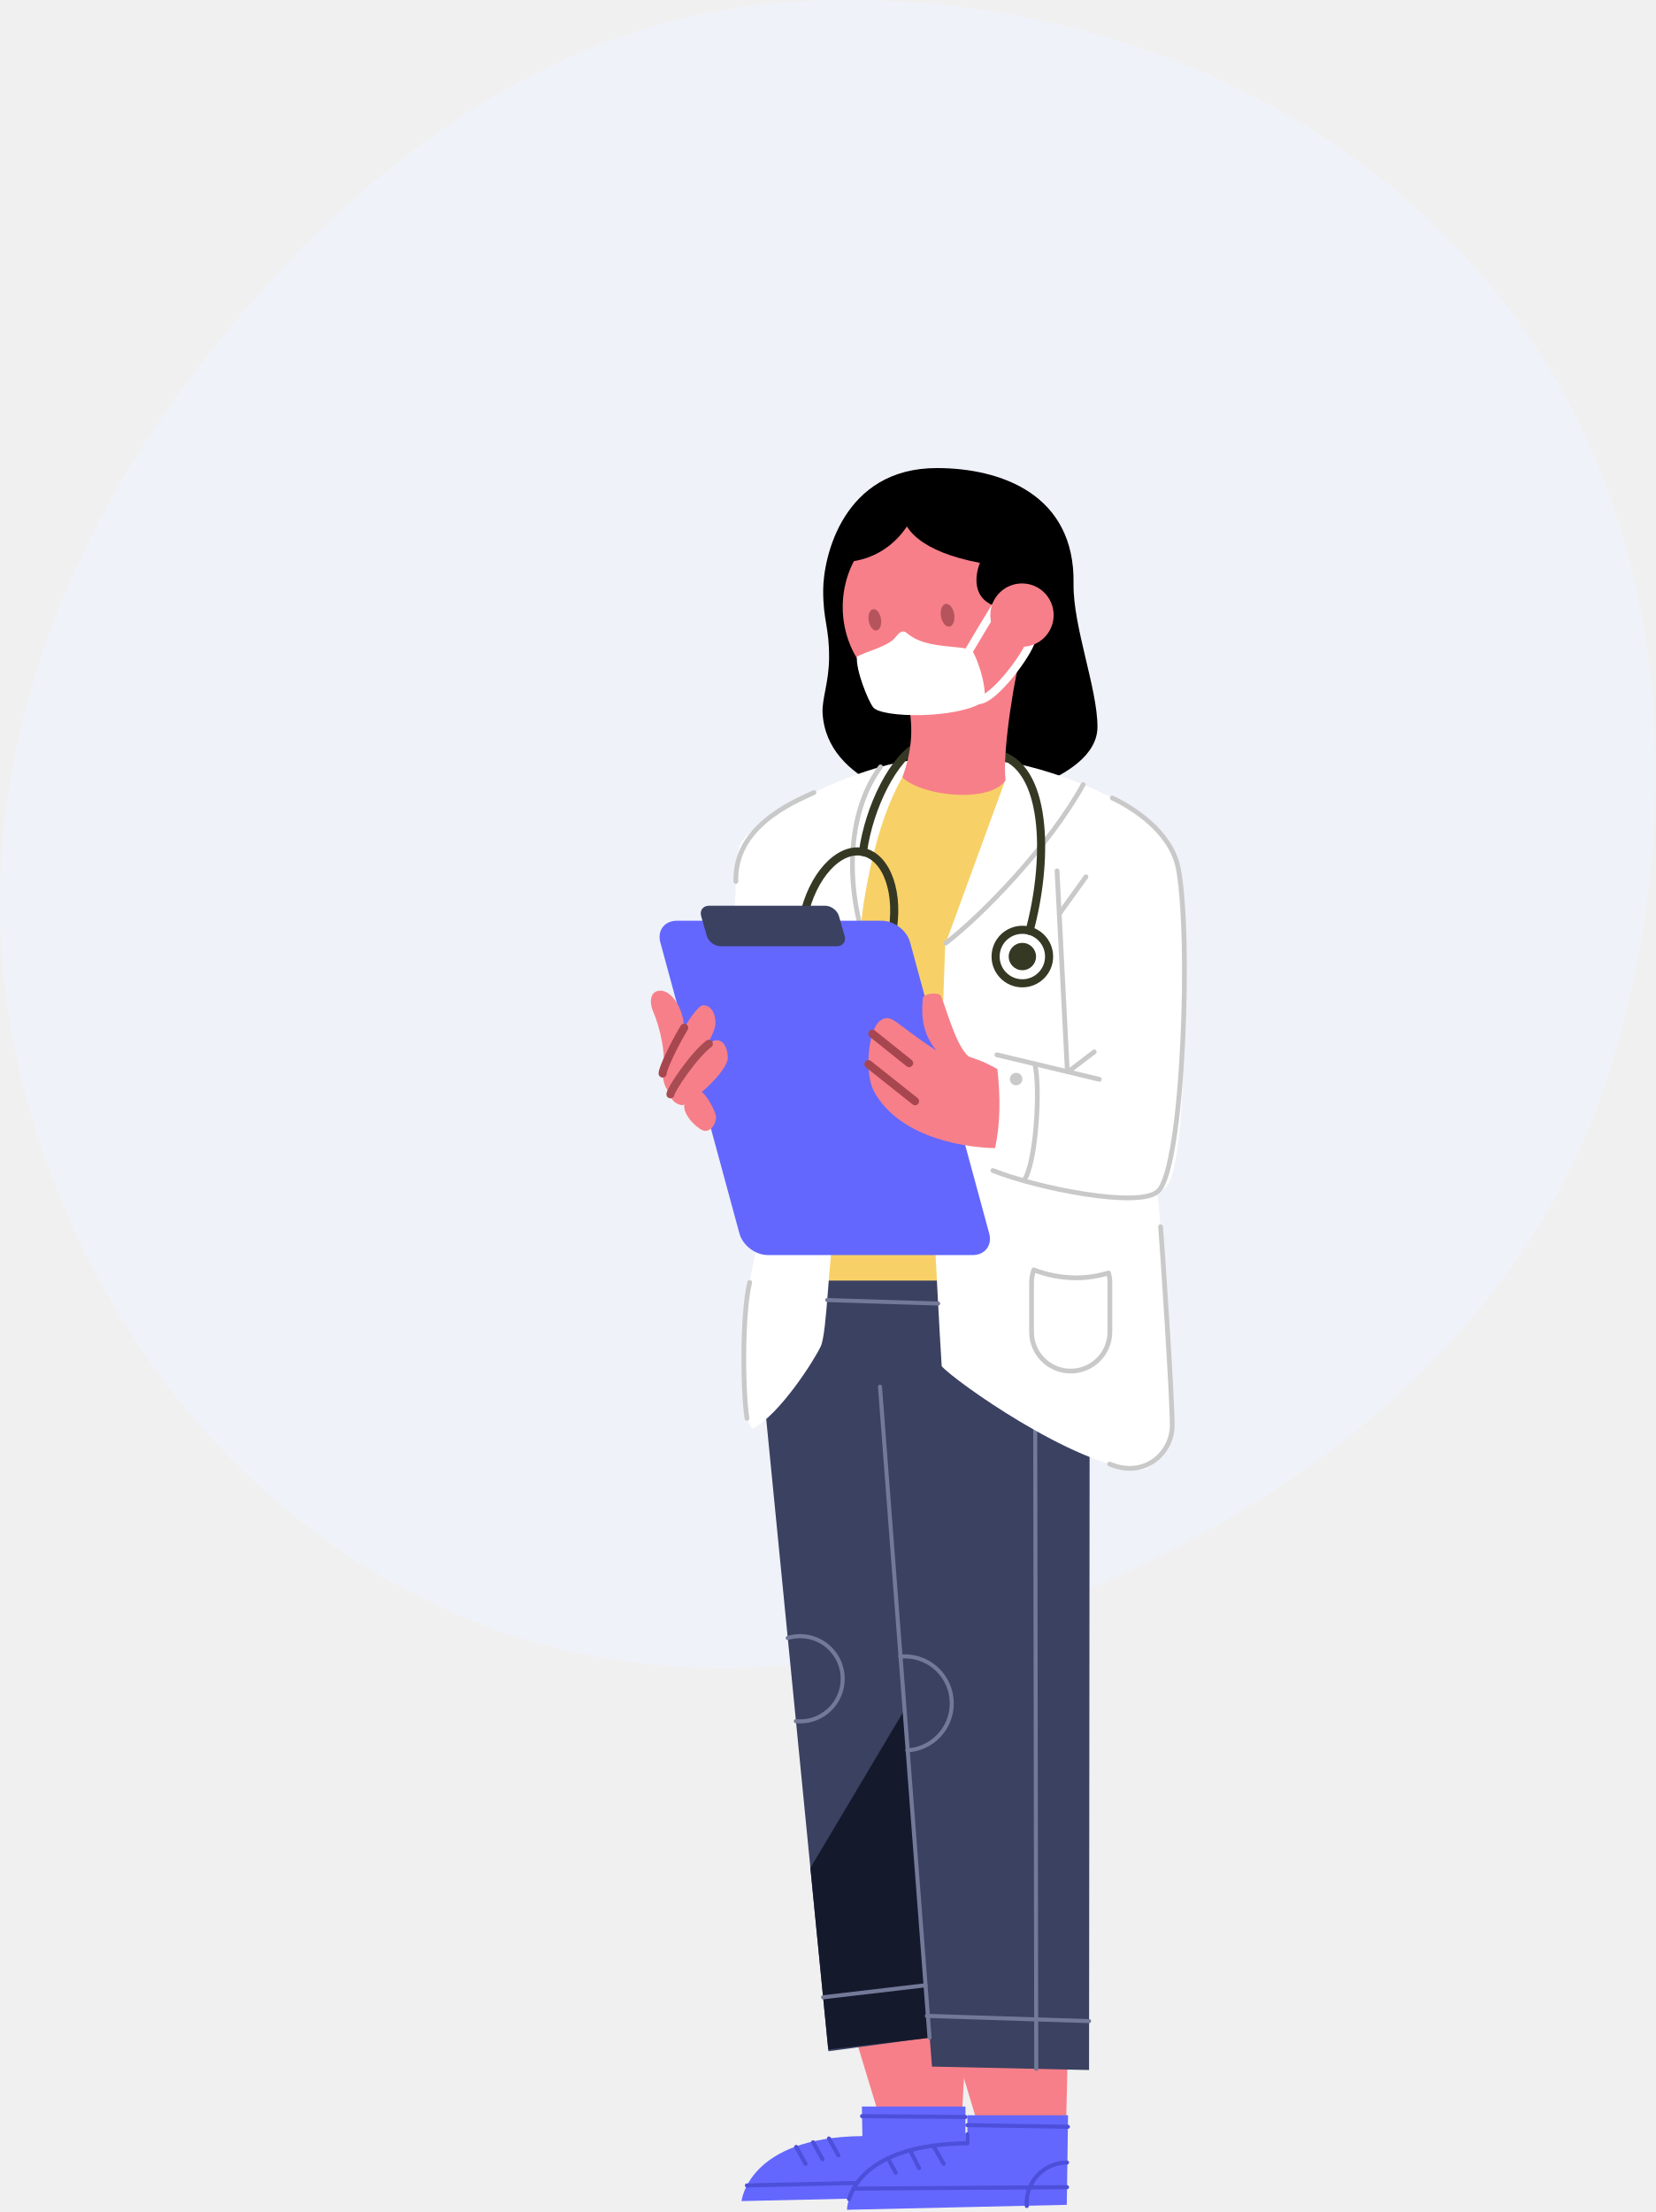
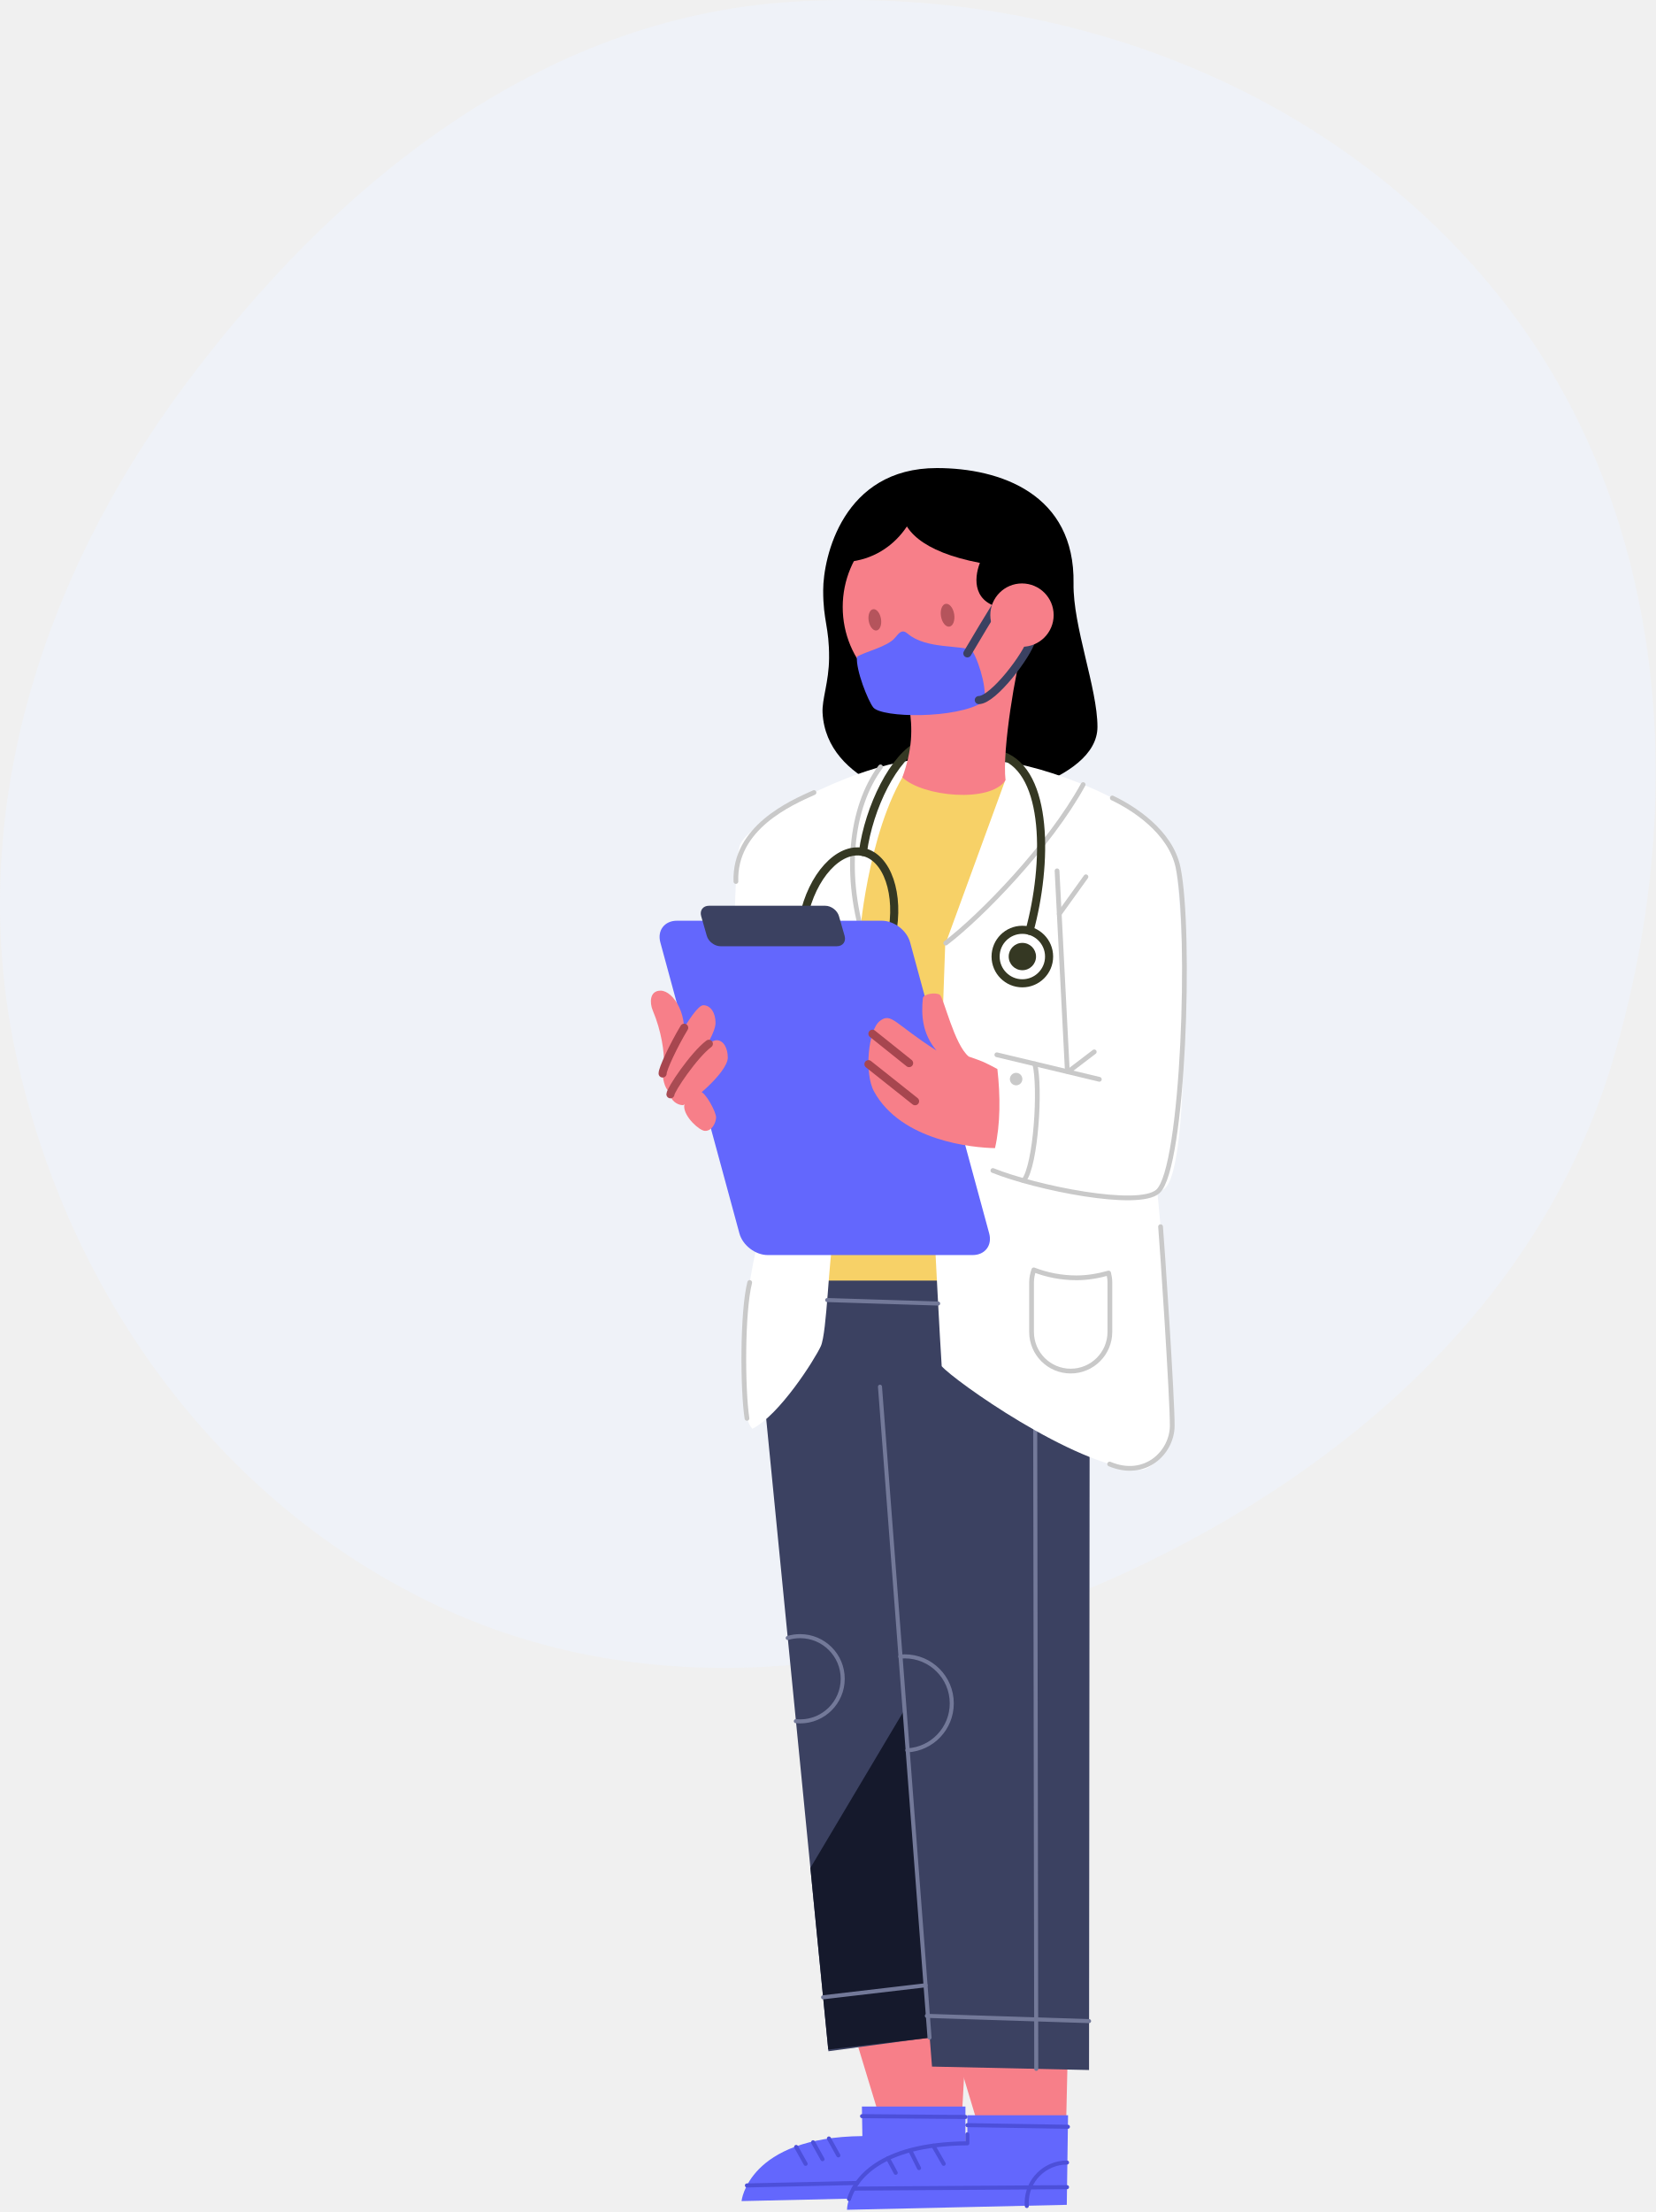
<svg xmlns="http://www.w3.org/2000/svg" width="697" height="931" viewBox="0 0 697 931" fill="none">
-   <path fill-rule="evenodd" clip-rule="evenodd" d="M333.284 0.765C447.46 -6.456 563.576 37.556 633.688 127.989C702.818 217.155 711.124 338.414 678.902 446.552C649.211 546.195 568.998 617.662 474.73 661.459C382.388 704.361 277 719.284 184.779 676.123C91.375 632.407 27.617 543.226 6.406 442.273C-14.352 343.474 16.947 244.326 77.013 163.196C140.336 77.666 227.101 7.481 333.284 0.765Z" fill="#EFF2F8" />
  <g clip-path="url(#clip0)">
-     <path fill-rule="evenodd" clip-rule="evenodd" d="M361.32 861.64L370.03 890.32L404.89 891.57L407.22 848.46L361.32 861.64Z" fill="#F77F89" />
-     <path fill-rule="evenodd" clip-rule="evenodd" d="M406.43 886.61L406.42 924.28L312.17 926.41C312.17 926.41 314.85 899.5 363.04 899.05C362.86 887.22 362.84 886.61 362.84 886.61H406.43V886.61Z" fill="#6367FD" />
-     <path fill-rule="evenodd" clip-rule="evenodd" d="M449.42 867.06L448.78 895.29L412.38 896.57L402.92 865.14L449.42 867.06Z" fill="#F77F89" />
-     <path fill-rule="evenodd" clip-rule="evenodd" d="M394.37 197C354.76 197 346.56 234.63 346.54 248.45C346.52 261.62 349.11 263.63 349.02 276.98C348.95 287.12 345.98 294.22 346.28 300.01C347.85 330.02 388.41 338.66 399.98 338.83C411.55 339 462 329.24 462 305.92C462 289.65 451.64 263.63 451.93 245.56C452.54 207.95 421.16 197 394.37 197Z" fill="black" />
-     <path fill-rule="evenodd" clip-rule="evenodd" d="M449.62 890.28L449.09 927.98L356.56 930.07C356.56 930.07 356.56 902.58 407.23 902.09C407.23 896.56 407.23 890.28 407.23 890.28H449.62V890.28Z" fill="#6367FD" />
-     <path fill-rule="evenodd" clip-rule="evenodd" d="M458.7 607.5L458.46 871.24L392.35 869.8L391.39 857.59L348.75 863.34L321.68 588.34L336.29 517.91L432.83 515.27L458.7 607.5Z" fill="#3B4161" />
-     <path fill-rule="evenodd" clip-rule="evenodd" d="M380.8 719.56L341.15 786.19L348.67 862.63L391.39 857.67L380.8 719.56Z" fill="#15192C" />
-     <path fill-rule="evenodd" clip-rule="evenodd" d="M408.6 538.98H338.37L328.85 435.22L341.54 355.7L365.55 332.59L389.63 321.86L433.06 328.51L408.6 538.98Z" fill="#F7D167" />
-     <path d="M436.24 870.75L435.78 590.22" stroke="#737999" stroke-width="1.703" stroke-linecap="round" stroke-linejoin="round" />
-     <path fill-rule="evenodd" clip-rule="evenodd" d="M420.69 320.58C437.11 321.03 486.14 338.83 493.3 356.89C498.74 370.59 502.47 494.55 489.69 500.6C488.26 501.28 487.13 501.53 487.13 501.53C487.9 505.33 495.26 593.32 493.39 600.65C491.52 607.98 486.61 619.04 479.5 618.63C452 617.02 401.46 580.89 396.43 575.01C395.66 563.85 393.53 521.93 393.53 521.93L397.91 397.55L422.98 328.96C422.98 328.96 404.27 320.13 420.69 320.58Z" fill="white" />
-     <path fill-rule="evenodd" clip-rule="evenodd" d="M384.91 319.8C356.68 323.31 316.83 345.2 311.7 355.17C307.38 363.56 309.58 472.04 309.58 472.04C309.58 472.04 325.54 493.99 318.36 525.56C311.74 554.68 309.78 593.99 316.73 601.35C328.17 595.56 342.88 572.34 345.53 566.62C348.19 560.9 348.86 528.54 350.9 521.6C352.94 514.66 362.07 392.17 362.07 392.17C362.07 392.17 366.33 342.7 384.91 319.8Z" fill="white" />
-     <path d="M455.98 330.22C441.77 356.14 412.95 385.66 398.14 396.93" stroke="#C9C9C9" stroke-width="2" stroke-linecap="round" stroke-linejoin="round" />
-     <path d="M370.67 322.77C358.01 339.83 354.76 368.82 364.64 398.26" stroke="#C9C9C9" stroke-width="2" stroke-linecap="round" stroke-linejoin="round" />
-     <path d="M441.64 402.6C441.64 396.38 436.6 391.34 430.38 391.34C424.16 391.34 419.12 396.38 419.12 402.6C419.12 408.82 424.16 413.86 430.38 413.86C436.6 413.86 441.64 408.82 441.64 402.6Z" stroke="#353823" stroke-width="3.406" stroke-linecap="round" stroke-linejoin="round" />
-     <path fill-rule="evenodd" clip-rule="evenodd" d="M436.14 402.6C436.14 399.42 433.57 396.85 430.39 396.85C427.21 396.85 424.64 399.42 424.64 402.6C424.64 405.78 427.21 408.35 430.39 408.35C433.56 408.35 436.14 405.77 436.14 402.6Z" fill="#353823" />
-     <path d="M433.41 391.75C441.01 363.84 441.5 324.97 421.88 317.99" stroke="#353823" stroke-width="3.406" stroke-linecap="round" stroke-linejoin="round" />
-     <path d="M387.64 313.25C376.45 317.99 365.78 339.85 363.28 358.58" stroke="#353823" stroke-width="3.406" stroke-linecap="round" stroke-linejoin="round" />
-     <path d="M375.35 393.73C378.93 376.44 373.53 360.7 363.29 358.58C353.05 356.46 341.84 368.76 338.26 386.05C334.68 403.34 340.08 419.08 350.32 421.2C360.56 423.32 371.77 411.02 375.35 393.73Z" stroke="#353823" stroke-width="3.406" stroke-linecap="round" stroke-linejoin="round" />
-     <path d="M444.99 366.52L449.31 450.64" stroke="#C9C9C9" stroke-width="2" stroke-linecap="round" stroke-linejoin="round" />
-     <path d="M457.15 369.03L445.92 384.66" stroke="#C9C9C9" stroke-width="2" stroke-linecap="round" stroke-linejoin="round" />
-     <path fill-rule="evenodd" clip-rule="evenodd" d="M419.64 443.94L462.79 454.27Z" fill="#606060" />
-     <path d="M419.64 443.94L462.79 454.27" stroke="#C9C9C9" stroke-width="2" stroke-linecap="round" stroke-linejoin="round" />
-     <path d="M460.65 442.72L449.62 451.12" stroke="#C9C9C9" stroke-width="2" stroke-linecap="round" stroke-linejoin="round" />
-     <path d="M417.98 492.65C436.14 499.96 479.28 508.71 487.43 501.46C498.33 491.78 501.46 391.76 495.97 365.23C492.77 349.8 476.66 339.85 468.26 335.86" stroke="#C9C9C9" stroke-width="2" stroke-linecap="round" stroke-linejoin="round" />
-     <path d="M430.96 496.93C436.13 490.36 438.12 457.6 435.62 447.77" stroke="#C9C9C9" stroke-width="2" stroke-linecap="round" stroke-linejoin="round" />
-     <path fill-rule="evenodd" clip-rule="evenodd" d="M430.39 454.17C430.39 452.72 429.21 451.54 427.76 451.54C426.31 451.54 425.13 452.72 425.13 454.17C425.13 455.62 426.31 456.8 427.76 456.8C429.21 456.8 430.39 455.62 430.39 454.17Z" fill="#C9C9C9" />
-     <path d="M435.2 534.47C440.71 536.6 446.79 537.82 453.21 537.82C457.95 537.82 462.42 536.99 466.7 535.8C467.01 537.06 467.23 538.33 467.23 539.68V560.57C467.23 569.67 459.84 577.07 450.73 577.07C441.62 577.07 434.26 569.68 434.26 560.57V539.68C434.27 537.85 434.65 536.12 435.2 534.47Z" stroke="#C9C9C9" stroke-width="2" stroke-linecap="round" stroke-linejoin="round" />
-     <path fill-rule="evenodd" clip-rule="evenodd" d="M371.2 387.52H284.97C279.74 387.52 276.62 391.61 277.99 396.65L311.27 519.11C312.64 524.15 317.99 528.24 323.22 528.24H409.44C414.67 528.24 417.79 524.15 416.42 519.11L383.14 396.65C381.77 391.61 376.42 387.52 371.2 387.52Z" fill="#6367FD" />
-     <path fill-rule="evenodd" clip-rule="evenodd" d="M347.4 381.22H298.46C295.96 381.22 294.48 383.17 295.17 385.58L297.55 393.9C298.24 396.31 300.83 398.26 303.33 398.26H352.27C354.78 398.26 356.25 396.31 355.56 393.9L353.18 385.58C352.49 383.17 349.9 381.22 347.4 381.22Z" fill="#3B4161" />
-     <path fill-rule="evenodd" clip-rule="evenodd" d="M419.87 449.94C414.2 446.92 414.2 446.92 407.81 444.68C401.74 439.72 397.28 419.92 395.67 418.72C394.06 417.52 388.7 418.28 388.5 420.15C387.8 427 388.17 435 394.24 442.16C376.59 430.93 375.29 425.95 370.39 429.72C365.48 433.48 363.78 451.81 367.95 459.4C379.43 480.26 409.62 483.09 418.87 483.23C421.16 473.27 421.16 461.24 419.87 449.94Z" fill="#F77F89" />
-     <path d="M458.47 850.65L390.18 848.45" stroke="#737999" stroke-width="1.703" stroke-linecap="round" stroke-linejoin="round" />
-     <path d="M370.45 583.65L391.31 857.59" stroke="#737999" stroke-width="1.703" stroke-linecap="round" stroke-linejoin="round" />
-     <path d="M389.63 835.58L346.51 840.63" stroke="#737999" stroke-width="1.703" stroke-linecap="round" stroke-linejoin="round" />
-     <path d="M335.03 724.42C335.62 724.48 336.22 724.51 336.82 724.51C346.73 724.51 354.76 716.48 354.76 706.57C354.76 696.66 346.73 688.63 336.82 688.63C335.01 688.63 333.26 688.9 331.61 689.4" stroke="#737999" stroke-width="1.703" stroke-linecap="round" stroke-linejoin="round" />
-     <path d="M381.97 736.69C392.4 736.13 400.67 727.49 400.67 716.93C400.67 706 391.81 697.14 380.88 697.14C380.24 697.14 379.61 697.17 378.98 697.23" stroke="#737999" stroke-width="1.703" stroke-linecap="round" stroke-linejoin="round" />
-     <path d="M367.27 435.09L382.71 447.45" stroke="#A7464F" stroke-width="3.406" stroke-linecap="round" stroke-linejoin="round" />
-     <path d="M365.59 447.89L385.22 463.49" stroke="#A7464F" stroke-width="3.406" stroke-linecap="round" stroke-linejoin="round" />
-     <path fill-rule="evenodd" clip-rule="evenodd" d="M279.46 447.3C279.7 443.18 278.5 434.03 274.8 425.31C273.46 422.15 273.38 416.95 278.09 416.95C283.45 416.95 290.63 427.7 287.06 440.51C283.5 453.33 279.11 453.12 279.46 447.3Z" fill="#F77F89" />
-     <path fill-rule="evenodd" clip-rule="evenodd" d="M296.06 423.09C291.81 423.09 278.85 448.71 278.95 451.82C279.05 454.93 280.38 459.66 282.39 459.42C284.4 459.18 301.22 437.77 301.22 430.5C301.22 426.29 299.17 423.09 296.06 423.09Z" fill="#F77F89" />
-     <path fill-rule="evenodd" clip-rule="evenodd" d="M301.65 437.81C296.34 437.81 282.34 458.23 282.24 460.57C282.14 462.91 284.97 465.06 287.31 465.15C289.65 465.25 306.38 451.53 306.38 445.12C306.38 441.26 304.66 437.81 301.65 437.81Z" fill="#F77F89" />
-     <path fill-rule="evenodd" clip-rule="evenodd" d="M296.72 475.97C294.43 475.86 288.02 470.14 288.02 465.64C288.02 463.87 292.49 459.29 294.74 459.43C296.99 459.57 301.55 468.17 301.46 470.37C301.35 472.57 299.73 476.11 296.72 475.97Z" fill="#F77F89" />
-     <path d="M288.02 432.56C283.43 440.2 278.89 449.97 278.95 451.82" stroke="#A7464F" stroke-width="3.406" stroke-linecap="round" stroke-linejoin="round" />
-     <path d="M298.41 439.31C292.09 444.07 282.32 458.61 282.24 460.57" stroke="#A94B53" stroke-width="3.406" stroke-linecap="round" stroke-linejoin="round" />
-     <path fill-rule="evenodd" clip-rule="evenodd" d="M436.56 255.49C436.56 232.6 418.25 214.04 395.66 214.04C373.07 214.04 354.76 232.6 354.76 255.49C354.76 278.38 373.07 296.94 395.66 296.94C418.25 296.94 436.56 278.39 436.56 255.49Z" fill="#F77F89" />
-     <path fill-rule="evenodd" clip-rule="evenodd" d="M401.68 258.48C401.25 255.83 399.65 253.89 398.12 254.14C396.59 254.39 395.7 256.74 396.13 259.39C396.56 262.04 398.16 263.98 399.69 263.73C401.22 263.48 402.11 261.13 401.68 258.48Z" fill="#B5545C" />
-     <path fill-rule="evenodd" clip-rule="evenodd" d="M370.87 260.46C370.46 257.99 368.98 256.18 367.55 256.41C366.12 256.64 365.29 258.84 365.7 261.31C366.11 263.78 367.59 265.59 369.02 265.36C370.45 265.12 371.28 262.93 370.87 260.46Z" fill="#B5545C" />
-     <path fill-rule="evenodd" clip-rule="evenodd" d="M430.31 273.74C427.88 280.5 421.77 315.63 423.31 328.39C416.9 338.09 388.38 335.34 379.88 327.18C384.11 315.37 384.28 306.9 382.72 296.94C381.26 287.62 432.74 266.98 430.31 273.74Z" fill="#F77F89" />
-     <path fill-rule="evenodd" clip-rule="evenodd" d="M379.43 212.98C379.08 222.83 388.07 232.24 412.51 236.91C409.83 243.82 409.61 254.22 422.96 256.08C438.53 258.26 439.8 238.37 439.8 238.37L416.48 210.82C416.48 210.82 379.77 203.13 379.43 212.98Z" fill="black" />
-     <path fill-rule="evenodd" clip-rule="evenodd" d="M386.77 206.07C387.74 214.83 377.7 236.04 354.38 236.65C337.8 236.65 385.8 197.31 386.77 206.07Z" fill="black" />
-     <path fill-rule="evenodd" clip-rule="evenodd" d="M413.82 295.47C416.05 292.64 412.78 279.74 409.28 273.83C405.02 271.32 389.91 273.41 382.12 266.71C379.82 264.73 378.6 266.19 376.81 268.39C373.68 272.23 364.27 274.22 360.75 276.42C360.23 282.02 365.38 294.84 367.59 297.71C371.09 302.22 402.9 302.63 413.82 295.47Z" fill="white" />
-     <path d="M407.23 275C409.3 271.56 418.29 256.17 421.16 252.27" stroke="white" stroke-width="3.406" stroke-linecap="round" stroke-linejoin="round" />
-     <path d="M412.05 294.65C418.14 294.65 432.61 275.6 434.27 269.21" stroke="white" stroke-width="3.406" stroke-linecap="round" stroke-linejoin="round" />
-     <path fill-rule="evenodd" clip-rule="evenodd" d="M443.56 258.89C443.56 251.53 437.59 245.56 430.23 245.56C422.87 245.56 416.9 251.53 416.9 258.89C416.9 266.25 422.87 272.22 430.23 272.22C437.59 272.22 443.56 266.25 443.56 258.89Z" fill="#F77F89" />
-     <path d="M359.33 921.16L449.19 920.54" stroke="#4C4FD9" stroke-width="1.703" stroke-linecap="round" stroke-linejoin="round" />
-     <path d="M357.41 925.57C359.88 917.75 369.54 902.45 407.23 902.09V898.3" stroke="#4C4FD9" stroke-width="1.703" stroke-linecap="round" stroke-linejoin="round" />
-     <path d="M449.19 910.18C439.81 910.18 432.21 917.78 432.21 927.15C432.21 927.6 432.23 928.04 432.26 928.48" stroke="#4C4FD9" stroke-width="1.703" stroke-linecap="round" stroke-linejoin="round" />
-     <path d="M397.27 910.72L392.87 903.08" stroke="#4C4FD9" stroke-width="1.703" stroke-linecap="round" stroke-linejoin="round" />
-     <path d="M386.89 912.52L383.13 905.02" stroke="#4C4FD9" stroke-width="1.703" stroke-linecap="round" stroke-linejoin="round" />
-     <path d="M377.07 914.49L373.8 908.42" stroke="#4C4FD9" stroke-width="1.703" stroke-linecap="round" stroke-linejoin="round" />
-     <path d="M394.93 548.64L348.23 547.17" stroke="#737999" stroke-width="1.703" stroke-linecap="round" stroke-linejoin="round" />
-     <path d="M449.55 895.13L407.23 894.44" stroke="#4C4FD9" stroke-width="1.703" stroke-linecap="round" stroke-linejoin="round" />
-     <path d="M406.43 891.01L362.91 890.66" stroke="#4C4FD9" stroke-width="1.703" stroke-linecap="round" stroke-linejoin="round" />
-     <path d="M314.43 919.82L360.85 918.78" stroke="#4C4FD9" stroke-width="1.703" stroke-linecap="round" stroke-linejoin="round" />
-     <path d="M348.95 900.06L352.93 907.18" stroke="#4C4FD9" stroke-width="1.703" stroke-linecap="round" stroke-linejoin="round" />
-     <path d="M342.28 901.65L346.26 908.78" stroke="#4C4FD9" stroke-width="1.703" stroke-linecap="round" stroke-linejoin="round" />
-     <path d="M335.16 903.61L339.14 910.73" stroke="#4C4FD9" stroke-width="1.703" stroke-linecap="round" stroke-linejoin="round" />
-     <path d="M467.13 616.2C482.11 622.48 493.39 611.29 493.48 600.16C493.57 589.03 489.17 522.9 488.57 516.29" stroke="#C9C9C9" stroke-width="2" stroke-linecap="round" stroke-linejoin="round" />
-     <path d="M309.8 371.01C309.02 348.37 332.86 337.97 342.67 333.57" stroke="#C9C9C9" stroke-width="2" stroke-linecap="round" stroke-linejoin="round" />
-     <path d="M314.46 596.97C312.59 584.9 312.44 552.25 315.61 539.78" stroke="#C9C9C9" stroke-width="2" stroke-linecap="round" stroke-linejoin="round" />
+     <path fill-rule="evenodd" clip-rule="evenodd" d="M333.284 0.765C447.46 -6.456 563.576 37.556 633.688 127.989C702.818 217.155 711.124 338.414 678.902 446.552C649.211 546.195 568.998 617.662 474.73 661.459C382.388 704.361 277 719.284 184.779 676.123C91.375 632.407 27.617 543.226 6.406 442.273C-14.352 343.474 16.947 244.326 77.013 163.196C140.336 77.666 227.101 7.481 333.284 0.765Z" fill="#EFF2F8" />
+     <g clip-path="url(#clip1)">
+       <path fill-rule="evenodd" clip-rule="evenodd" d="M361.32 861.64L370.03 890.32L404.89 891.57L407.22 848.46L361.32 861.64Z" fill="#F77F89" />
+       <path fill-rule="evenodd" clip-rule="evenodd" d="M406.43 886.61L406.42 924.28L312.17 926.41C312.17 926.41 314.85 899.5 363.04 899.05C362.86 887.22 362.84 886.61 362.84 886.61H406.43Z" fill="#6367FD" />
+       <path fill-rule="evenodd" clip-rule="evenodd" d="M449.42 867.06L448.78 895.29L412.38 896.57L402.92 865.14L449.42 867.06Z" fill="#F77F89" />
+       <path fill-rule="evenodd" clip-rule="evenodd" d="M394.37 197C354.76 197 346.56 234.63 346.54 248.45C346.52 261.62 349.11 263.63 349.02 276.98C348.95 287.12 345.98 294.22 346.28 300.01C347.85 330.02 388.41 338.66 399.98 338.83C411.55 339 462 329.24 462 305.92C462 289.65 451.64 263.63 451.93 245.56C452.54 207.95 421.16 197 394.37 197Z" fill="black" />
+       <path fill-rule="evenodd" clip-rule="evenodd" d="M449.62 890.28L449.09 927.98L356.56 930.07C356.56 930.07 356.56 902.58 407.23 902.09C407.23 896.56 407.23 890.28 407.23 890.28H449.62Z" fill="#6367FD" />
+       <path fill-rule="evenodd" clip-rule="evenodd" d="M458.7 607.5L458.46 871.24L392.35 869.8L391.39 857.59L348.75 863.34L321.68 588.34L336.29 517.91L432.83 515.27L458.7 607.5Z" fill="#3B4161" />
+       <path fill-rule="evenodd" clip-rule="evenodd" d="M380.8 719.56L341.15 786.19L348.67 862.63L391.39 857.67L380.8 719.56Z" fill="#15192C" />
+       <path fill-rule="evenodd" clip-rule="evenodd" d="M408.6 538.98H338.37L328.85 435.22L341.54 355.7L365.55 332.59L389.63 321.86L433.06 328.51L408.6 538.98Z" fill="#F7D167" />
+       <path d="M436.24 870.75L435.78 590.22" stroke="#737999" stroke-width="1.703" stroke-linecap="round" stroke-linejoin="round" />
+       <path fill-rule="evenodd" clip-rule="evenodd" d="M420.69 320.58C437.11 321.03 486.14 338.83 493.3 356.89C498.74 370.59 502.47 494.55 489.69 500.6C488.26 501.28 487.13 501.53 487.13 501.53C487.9 505.33 495.26 593.32 493.39 600.65C491.52 607.98 486.61 619.04 479.5 618.63C452 617.02 401.46 580.89 396.43 575.01C395.66 563.85 393.53 521.93 393.53 521.93L397.91 397.55L422.98 328.96C422.98 328.96 404.27 320.13 420.69 320.58Z" fill="white" />
+       <path fill-rule="evenodd" clip-rule="evenodd" d="M384.91 319.8C356.68 323.31 316.83 345.2 311.7 355.17C307.38 363.56 309.58 472.04 309.58 472.04C309.58 472.04 325.54 493.99 318.36 525.56C311.74 554.68 309.78 593.99 316.73 601.35C328.17 595.56 342.88 572.34 345.53 566.62C348.19 560.9 348.86 528.54 350.9 521.6C352.94 514.66 362.07 392.17 362.07 392.17C362.07 392.17 366.33 342.7 384.91 319.8Z" fill="white" />
+       <path d="M455.98 330.22C441.77 356.14 412.95 385.66 398.14 396.93" stroke="#C9C9C9" stroke-width="2" stroke-linecap="round" stroke-linejoin="round" />
+       <path d="M370.67 322.77C358.01 339.83 354.76 368.82 364.64 398.26" stroke="#C9C9C9" stroke-width="2" stroke-linecap="round" stroke-linejoin="round" />
+       <path d="M441.64 402.6C441.64 396.38 436.6 391.34 430.38 391.34C424.16 391.34 419.12 396.38 419.12 402.6C419.12 408.82 424.16 413.86 430.38 413.86C436.6 413.86 441.64 408.82 441.64 402.6Z" stroke="#353823" stroke-width="3.406" stroke-linecap="round" stroke-linejoin="round" />
+       <path fill-rule="evenodd" clip-rule="evenodd" d="M436.14 402.6C436.14 399.42 433.57 396.85 430.39 396.85C427.21 396.85 424.64 399.42 424.64 402.6C424.64 405.78 427.21 408.35 430.39 408.35C433.56 408.35 436.14 405.77 436.14 402.6Z" fill="#353823" />
+       <path d="M433.41 391.75C441.01 363.84 441.5 324.97 421.88 317.99" stroke="#353823" stroke-width="3.406" stroke-linecap="round" stroke-linejoin="round" />
+       <path d="M387.64 313.25C376.45 317.99 365.78 339.85 363.28 358.58" stroke="#353823" stroke-width="3.406" stroke-linecap="round" stroke-linejoin="round" />
+       <path d="M375.35 393.73C378.93 376.44 373.53 360.7 363.29 358.58C353.05 356.46 341.84 368.76 338.26 386.05C334.68 403.34 340.08 419.08 350.32 421.2C360.56 423.32 371.77 411.02 375.35 393.73Z" stroke="#353823" stroke-width="3.406" stroke-linecap="round" stroke-linejoin="round" />
+       <path d="M444.99 366.52L449.31 450.64" stroke="#C9C9C9" stroke-width="2" stroke-linecap="round" stroke-linejoin="round" />
+       <path d="M457.15 369.03L445.92 384.66" stroke="#C9C9C9" stroke-width="2" stroke-linecap="round" stroke-linejoin="round" />
+       <path fill-rule="evenodd" clip-rule="evenodd" d="M419.64 443.94L462.79 454.27L419.64 443.94Z" fill="#606060" />
+       <path d="M419.64 443.94L462.79 454.27" stroke="#C9C9C9" stroke-width="2" stroke-linecap="round" stroke-linejoin="round" />
+       <path d="M460.65 442.72L449.62 451.12" stroke="#C9C9C9" stroke-width="2" stroke-linecap="round" stroke-linejoin="round" />
+       <path d="M417.98 492.65C436.14 499.96 479.28 508.71 487.43 501.46C498.33 491.78 501.46 391.76 495.97 365.23C492.77 349.8 476.66 339.85 468.26 335.86" stroke="#C9C9C9" stroke-width="2" stroke-linecap="round" stroke-linejoin="round" />
+       <path d="M430.96 496.93C436.13 490.36 438.12 457.6 435.62 447.77" stroke="#C9C9C9" stroke-width="2" stroke-linecap="round" stroke-linejoin="round" />
+       <path fill-rule="evenodd" clip-rule="evenodd" d="M430.39 454.17C430.39 452.72 429.21 451.54 427.76 451.54C426.31 451.54 425.13 452.72 425.13 454.17C425.13 455.62 426.31 456.8 427.76 456.8C429.21 456.8 430.39 455.62 430.39 454.17Z" fill="#C9C9C9" />
+       <path d="M435.2 534.47C440.71 536.6 446.79 537.82 453.21 537.82C457.95 537.82 462.42 536.99 466.7 535.8C467.01 537.06 467.23 538.33 467.23 539.68V560.57C467.23 569.67 459.84 577.07 450.73 577.07C441.62 577.07 434.26 569.68 434.26 560.57V539.68C434.27 537.85 434.65 536.12 435.2 534.47Z" stroke="#C9C9C9" stroke-width="2" stroke-linecap="round" stroke-linejoin="round" />
+       <path fill-rule="evenodd" clip-rule="evenodd" d="M371.2 387.52H284.97C279.74 387.52 276.62 391.61 277.99 396.65L311.27 519.11C312.64 524.15 317.99 528.24 323.22 528.24H409.44C414.67 528.24 417.79 524.15 416.42 519.11L383.14 396.65C381.77 391.61 376.42 387.52 371.2 387.52Z" fill="#6367FD" />
+       <path fill-rule="evenodd" clip-rule="evenodd" d="M347.4 381.22H298.46C295.96 381.22 294.48 383.17 295.17 385.58L297.55 393.9C298.24 396.31 300.83 398.26 303.33 398.26H352.27C354.78 398.26 356.25 396.31 355.56 393.9L353.18 385.58C352.49 383.17 349.9 381.22 347.4 381.22Z" fill="#3B4161" />
+       <path fill-rule="evenodd" clip-rule="evenodd" d="M419.87 449.94C414.2 446.92 414.2 446.92 407.81 444.68C401.74 439.72 397.28 419.92 395.67 418.72C394.06 417.52 388.7 418.28 388.5 420.15C387.8 427 388.17 435 394.24 442.16C376.59 430.93 375.29 425.95 370.39 429.72C365.48 433.48 363.78 451.81 367.95 459.4C379.43 480.26 409.62 483.09 418.87 483.23C421.16 473.27 421.16 461.24 419.87 449.94Z" fill="#F77F89" />
+       <path d="M458.47 850.65L390.18 848.45" stroke="#737999" stroke-width="1.703" stroke-linecap="round" stroke-linejoin="round" />
+       <path d="M370.45 583.65L391.31 857.59" stroke="#737999" stroke-width="1.703" stroke-linecap="round" stroke-linejoin="round" />
+       <path d="M389.63 835.58L346.51 840.63" stroke="#737999" stroke-width="1.703" stroke-linecap="round" stroke-linejoin="round" />
+       <path d="M335.03 724.42C335.62 724.48 336.22 724.51 336.82 724.51C346.73 724.51 354.76 716.48 354.76 706.57C354.76 696.66 346.73 688.63 336.82 688.63C335.01 688.63 333.26 688.9 331.61 689.4" stroke="#737999" stroke-width="1.703" stroke-linecap="round" stroke-linejoin="round" />
+       <path d="M381.97 736.69C392.4 736.13 400.67 727.49 400.67 716.93C400.67 706 391.81 697.14 380.88 697.14C380.24 697.14 379.61 697.17 378.98 697.23" stroke="#737999" stroke-width="1.703" stroke-linecap="round" stroke-linejoin="round" />
+       <path d="M367.27 435.09L382.71 447.45" stroke="#A7464F" stroke-width="3.406" stroke-linecap="round" stroke-linejoin="round" />
+       <path d="M365.59 447.89L385.22 463.49" stroke="#A7464F" stroke-width="3.406" stroke-linecap="round" stroke-linejoin="round" />
+       <path fill-rule="evenodd" clip-rule="evenodd" d="M279.46 447.3C279.7 443.18 278.5 434.03 274.8 425.31C273.46 422.15 273.38 416.95 278.09 416.95C283.45 416.95 290.63 427.7 287.06 440.51C283.5 453.33 279.11 453.12 279.46 447.3Z" fill="#F77F89" />
+       <path fill-rule="evenodd" clip-rule="evenodd" d="M296.06 423.09C291.81 423.09 278.85 448.71 278.95 451.82C279.05 454.93 280.38 459.66 282.39 459.42C284.4 459.18 301.22 437.77 301.22 430.5C301.22 426.29 299.17 423.09 296.06 423.09Z" fill="#F77F89" />
+       <path fill-rule="evenodd" clip-rule="evenodd" d="M301.65 437.81C296.34 437.81 282.34 458.23 282.24 460.57C282.14 462.91 284.97 465.06 287.31 465.15C289.65 465.25 306.38 451.53 306.38 445.12C306.38 441.26 304.66 437.81 301.65 437.81Z" fill="#F77F89" />
+       <path fill-rule="evenodd" clip-rule="evenodd" d="M296.72 475.97C294.43 475.86 288.02 470.14 288.02 465.64C288.02 463.87 292.49 459.29 294.74 459.43C296.99 459.57 301.55 468.17 301.46 470.37C301.35 472.57 299.73 476.11 296.72 475.97Z" fill="#F77F89" />
+       <path d="M288.02 432.56C283.43 440.2 278.89 449.97 278.95 451.82" stroke="#A7464F" stroke-width="3.406" stroke-linecap="round" stroke-linejoin="round" />
+       <path d="M298.41 439.31C292.09 444.07 282.32 458.61 282.24 460.57" stroke="#A94B53" stroke-width="3.406" stroke-linecap="round" stroke-linejoin="round" />
+       <path fill-rule="evenodd" clip-rule="evenodd" d="M436.56 255.49C436.56 232.6 418.25 214.04 395.66 214.04C373.07 214.04 354.76 232.6 354.76 255.49C354.76 278.38 373.07 296.94 395.66 296.94C418.25 296.94 436.56 278.39 436.56 255.49Z" fill="#F77F89" />
+       <path fill-rule="evenodd" clip-rule="evenodd" d="M401.68 258.48C401.25 255.83 399.65 253.89 398.12 254.14C396.59 254.39 395.7 256.74 396.13 259.39C396.56 262.04 398.16 263.98 399.69 263.73C401.22 263.48 402.11 261.13 401.68 258.48Z" fill="#B5545C" />
+       <path fill-rule="evenodd" clip-rule="evenodd" d="M370.87 260.46C370.46 257.99 368.98 256.18 367.55 256.41C366.12 256.64 365.29 258.84 365.7 261.31C366.11 263.78 367.59 265.59 369.02 265.36C370.45 265.12 371.28 262.93 370.87 260.46Z" fill="#B5545C" />
+       <path fill-rule="evenodd" clip-rule="evenodd" d="M430.31 273.74C427.88 280.5 421.77 315.63 423.31 328.39C416.9 338.09 388.38 335.34 379.88 327.18C384.11 315.37 384.28 306.9 382.72 296.94C381.26 287.62 432.74 266.98 430.31 273.74Z" fill="#F77F89" />
+       <path fill-rule="evenodd" clip-rule="evenodd" d="M379.43 212.98C379.08 222.83 388.07 232.24 412.51 236.91C409.83 243.82 409.61 254.22 422.96 256.08C438.53 258.26 439.8 238.37 439.8 238.37L416.48 210.82C416.48 210.82 379.77 203.13 379.43 212.98Z" fill="black" />
+       <path fill-rule="evenodd" clip-rule="evenodd" d="M386.77 206.07C387.74 214.83 377.7 236.04 354.38 236.65C337.8 236.65 385.8 197.31 386.77 206.07Z" fill="black" />
+       <path fill-rule="evenodd" clip-rule="evenodd" d="M413.82 295.47C416.05 292.64 412.78 279.74 409.28 273.83C405.02 271.32 389.91 273.41 382.12 266.71C379.82 264.73 378.6 266.19 376.81 268.39C373.68 272.23 364.27 274.22 360.75 276.42C360.23 282.02 365.38 294.84 367.59 297.71C371.09 302.22 402.9 302.63 413.82 295.47Z" fill="#6367FD" />
+       <path d="M407.23 275C409.3 271.56 418.29 256.17 421.16 252.27" stroke="#3B4161" stroke-width="3.406" stroke-linecap="round" stroke-linejoin="round" />
+       <path d="M412.05 294.65C418.14 294.65 432.61 275.6 434.27 269.21" stroke="#3B4161" stroke-width="3.406" stroke-linecap="round" stroke-linejoin="round" />
+       <path fill-rule="evenodd" clip-rule="evenodd" d="M443.56 258.89C443.56 251.53 437.59 245.56 430.23 245.56C422.87 245.56 416.9 251.53 416.9 258.89C416.9 266.25 422.87 272.22 430.23 272.22C437.59 272.22 443.56 266.25 443.56 258.89Z" fill="#F77F89" />
+       <path d="M359.33 921.16L449.19 920.54" stroke="#4C4FD9" stroke-width="1.703" stroke-linecap="round" stroke-linejoin="round" />
+       <path d="M357.41 925.57C359.88 917.75 369.54 902.45 407.23 902.09V898.3" stroke="#4C4FD9" stroke-width="1.703" stroke-linecap="round" stroke-linejoin="round" />
+       <path d="M449.19 910.18C439.81 910.18 432.21 917.78 432.21 927.15C432.21 927.6 432.23 928.04 432.26 928.48" stroke="#4C4FD9" stroke-width="1.703" stroke-linecap="round" stroke-linejoin="round" />
+       <path d="M397.27 910.72L392.87 903.08" stroke="#4C4FD9" stroke-width="1.703" stroke-linecap="round" stroke-linejoin="round" />
+       <path d="M386.89 912.52L383.13 905.02" stroke="#4C4FD9" stroke-width="1.703" stroke-linecap="round" stroke-linejoin="round" />
+       <path d="M377.07 914.49L373.8 908.42" stroke="#4C4FD9" stroke-width="1.703" stroke-linecap="round" stroke-linejoin="round" />
+       <path d="M394.93 548.64L348.23 547.17" stroke="#737999" stroke-width="1.703" stroke-linecap="round" stroke-linejoin="round" />
+       <path d="M449.55 895.13L407.23 894.44" stroke="#4C4FD9" stroke-width="1.703" stroke-linecap="round" stroke-linejoin="round" />
+       <path d="M406.43 891.01L362.91 890.66" stroke="#4C4FD9" stroke-width="1.703" stroke-linecap="round" stroke-linejoin="round" />
+       <path d="M314.43 919.82L360.85 918.78" stroke="#4C4FD9" stroke-width="1.703" stroke-linecap="round" stroke-linejoin="round" />
+       <path d="M348.95 900.06L352.93 907.18" stroke="#4C4FD9" stroke-width="1.703" stroke-linecap="round" stroke-linejoin="round" />
+       <path d="M342.28 901.65L346.26 908.78" stroke="#4C4FD9" stroke-width="1.703" stroke-linecap="round" stroke-linejoin="round" />
+       <path d="M335.16 903.61L339.14 910.73" stroke="#4C4FD9" stroke-width="1.703" stroke-linecap="round" stroke-linejoin="round" />
+       <path d="M467.13 616.2C482.11 622.48 493.39 611.29 493.48 600.16C493.57 589.03 489.17 522.9 488.57 516.29" stroke="#C9C9C9" stroke-width="2" stroke-linecap="round" stroke-linejoin="round" />
+       <path d="M309.8 371.01C309.02 348.37 332.86 337.97 342.67 333.57" stroke="#C9C9C9" stroke-width="2" stroke-linecap="round" stroke-linejoin="round" />
+       <path d="M314.46 596.97C312.59 584.9 312.44 552.25 315.61 539.78" stroke="#C9C9C9" stroke-width="2" stroke-linecap="round" stroke-linejoin="round" />
+     </g>
  </g>
  <defs>
    <clipPath id="clip0">
+       <rect width="697" height="930.07" fill="white" />
+     </clipPath>
+     <clipPath id="clip1">
      <rect width="225.62" height="733.07" transform="matrix(-1 0 0 1 499.62 197)" fill="white" />
    </clipPath>
  </defs>
</svg>
